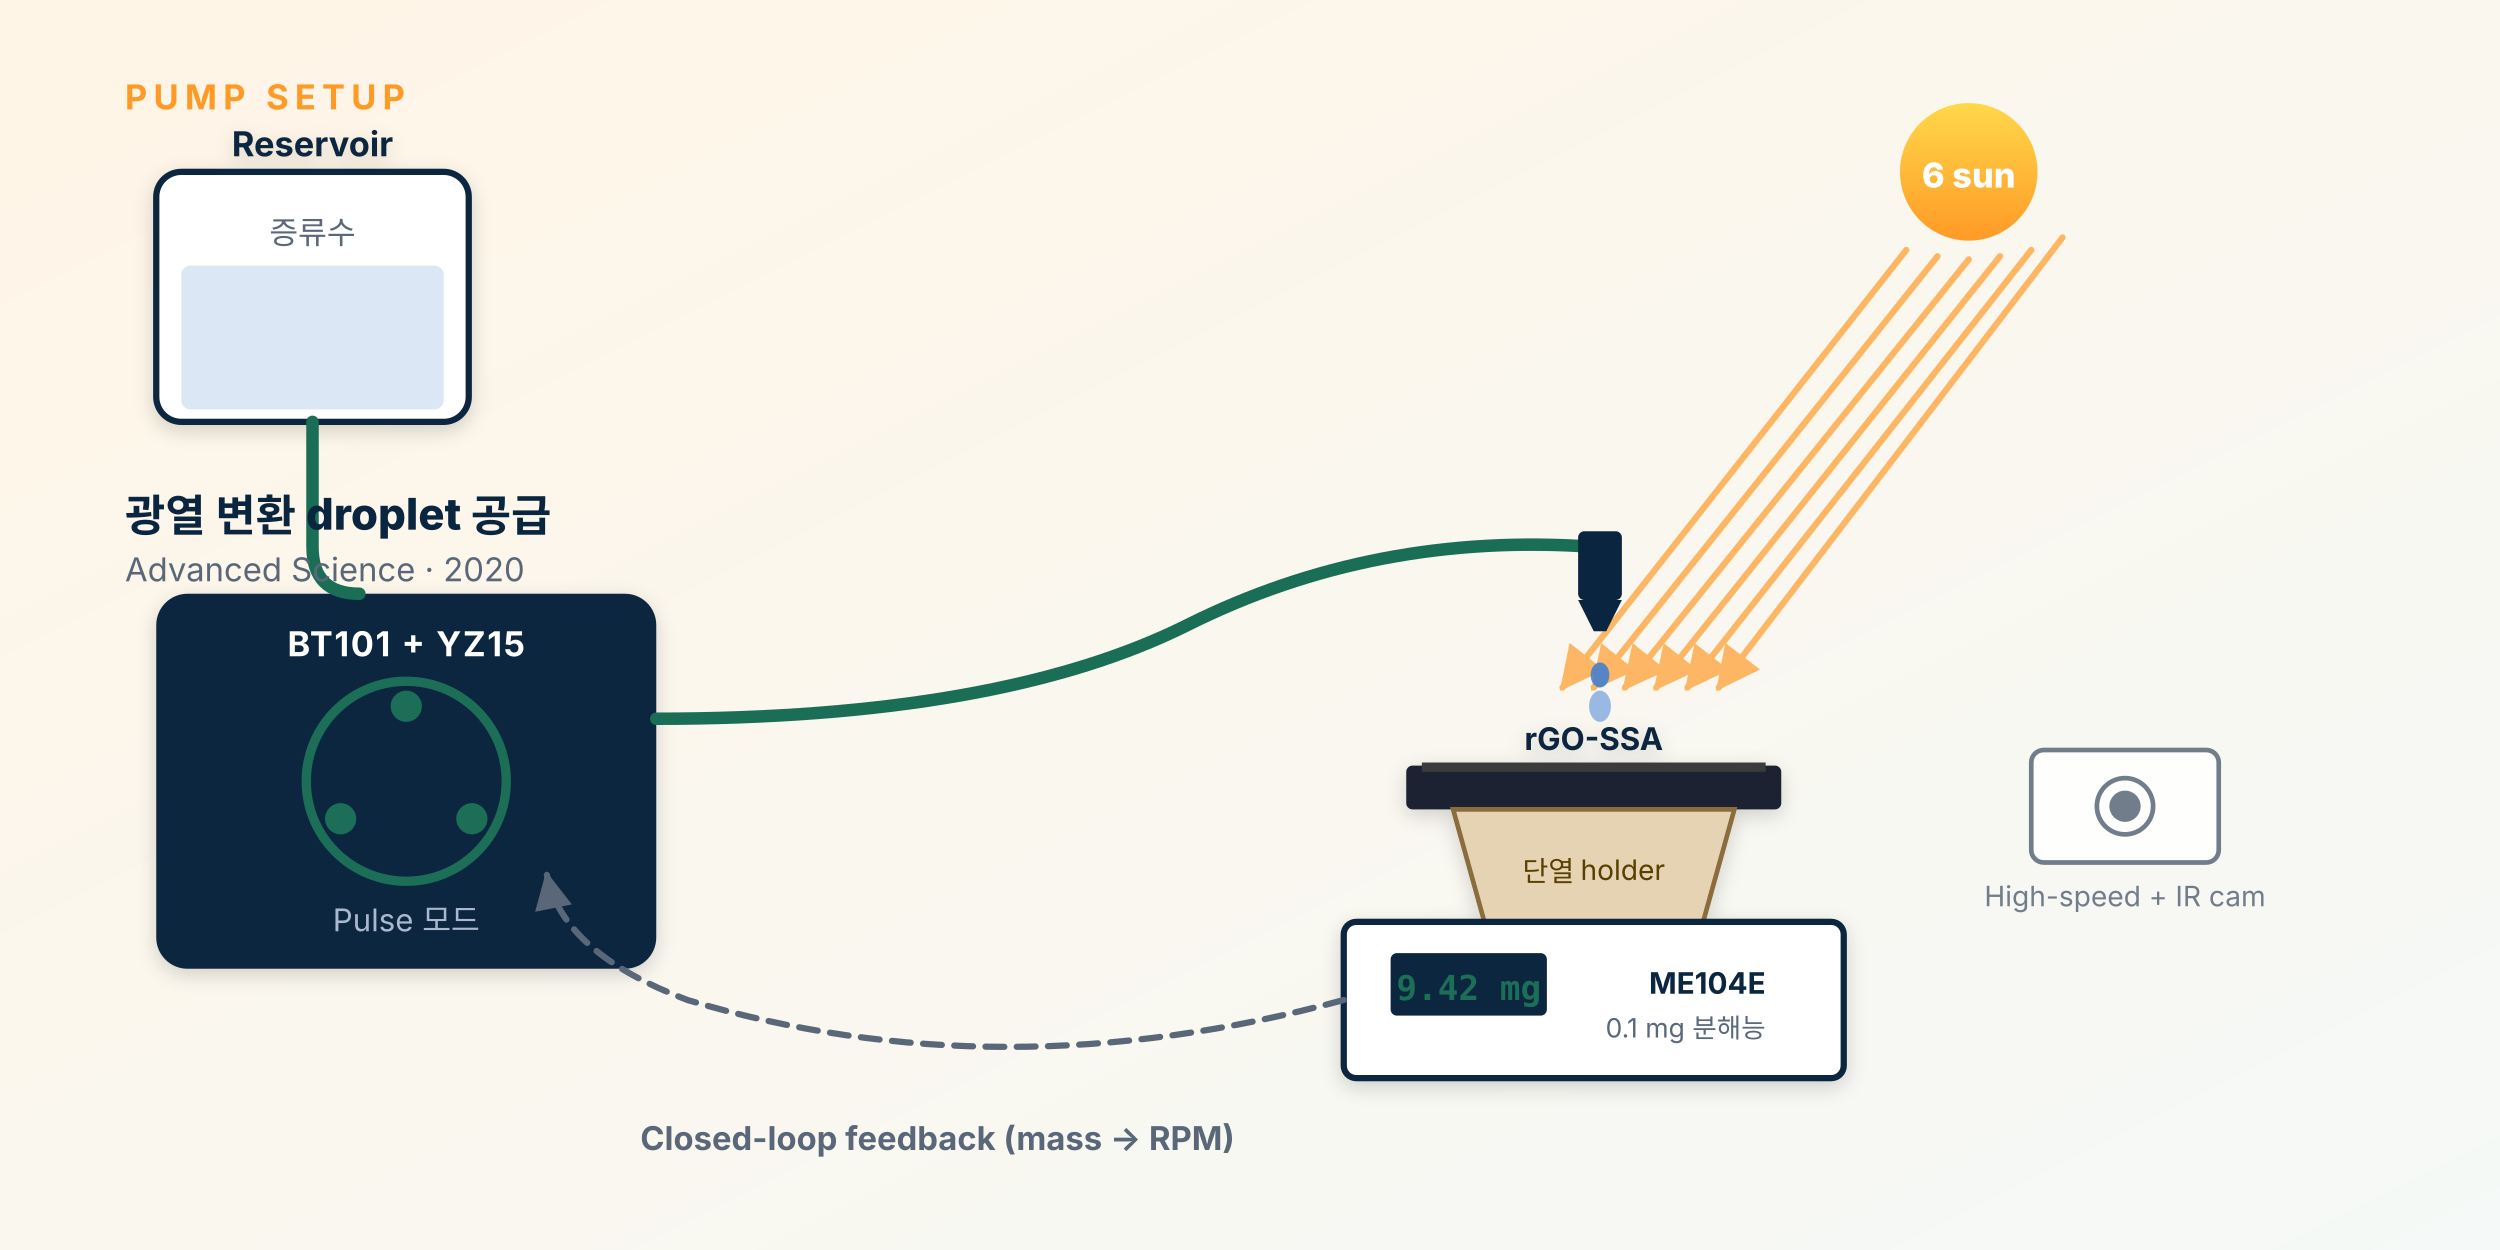
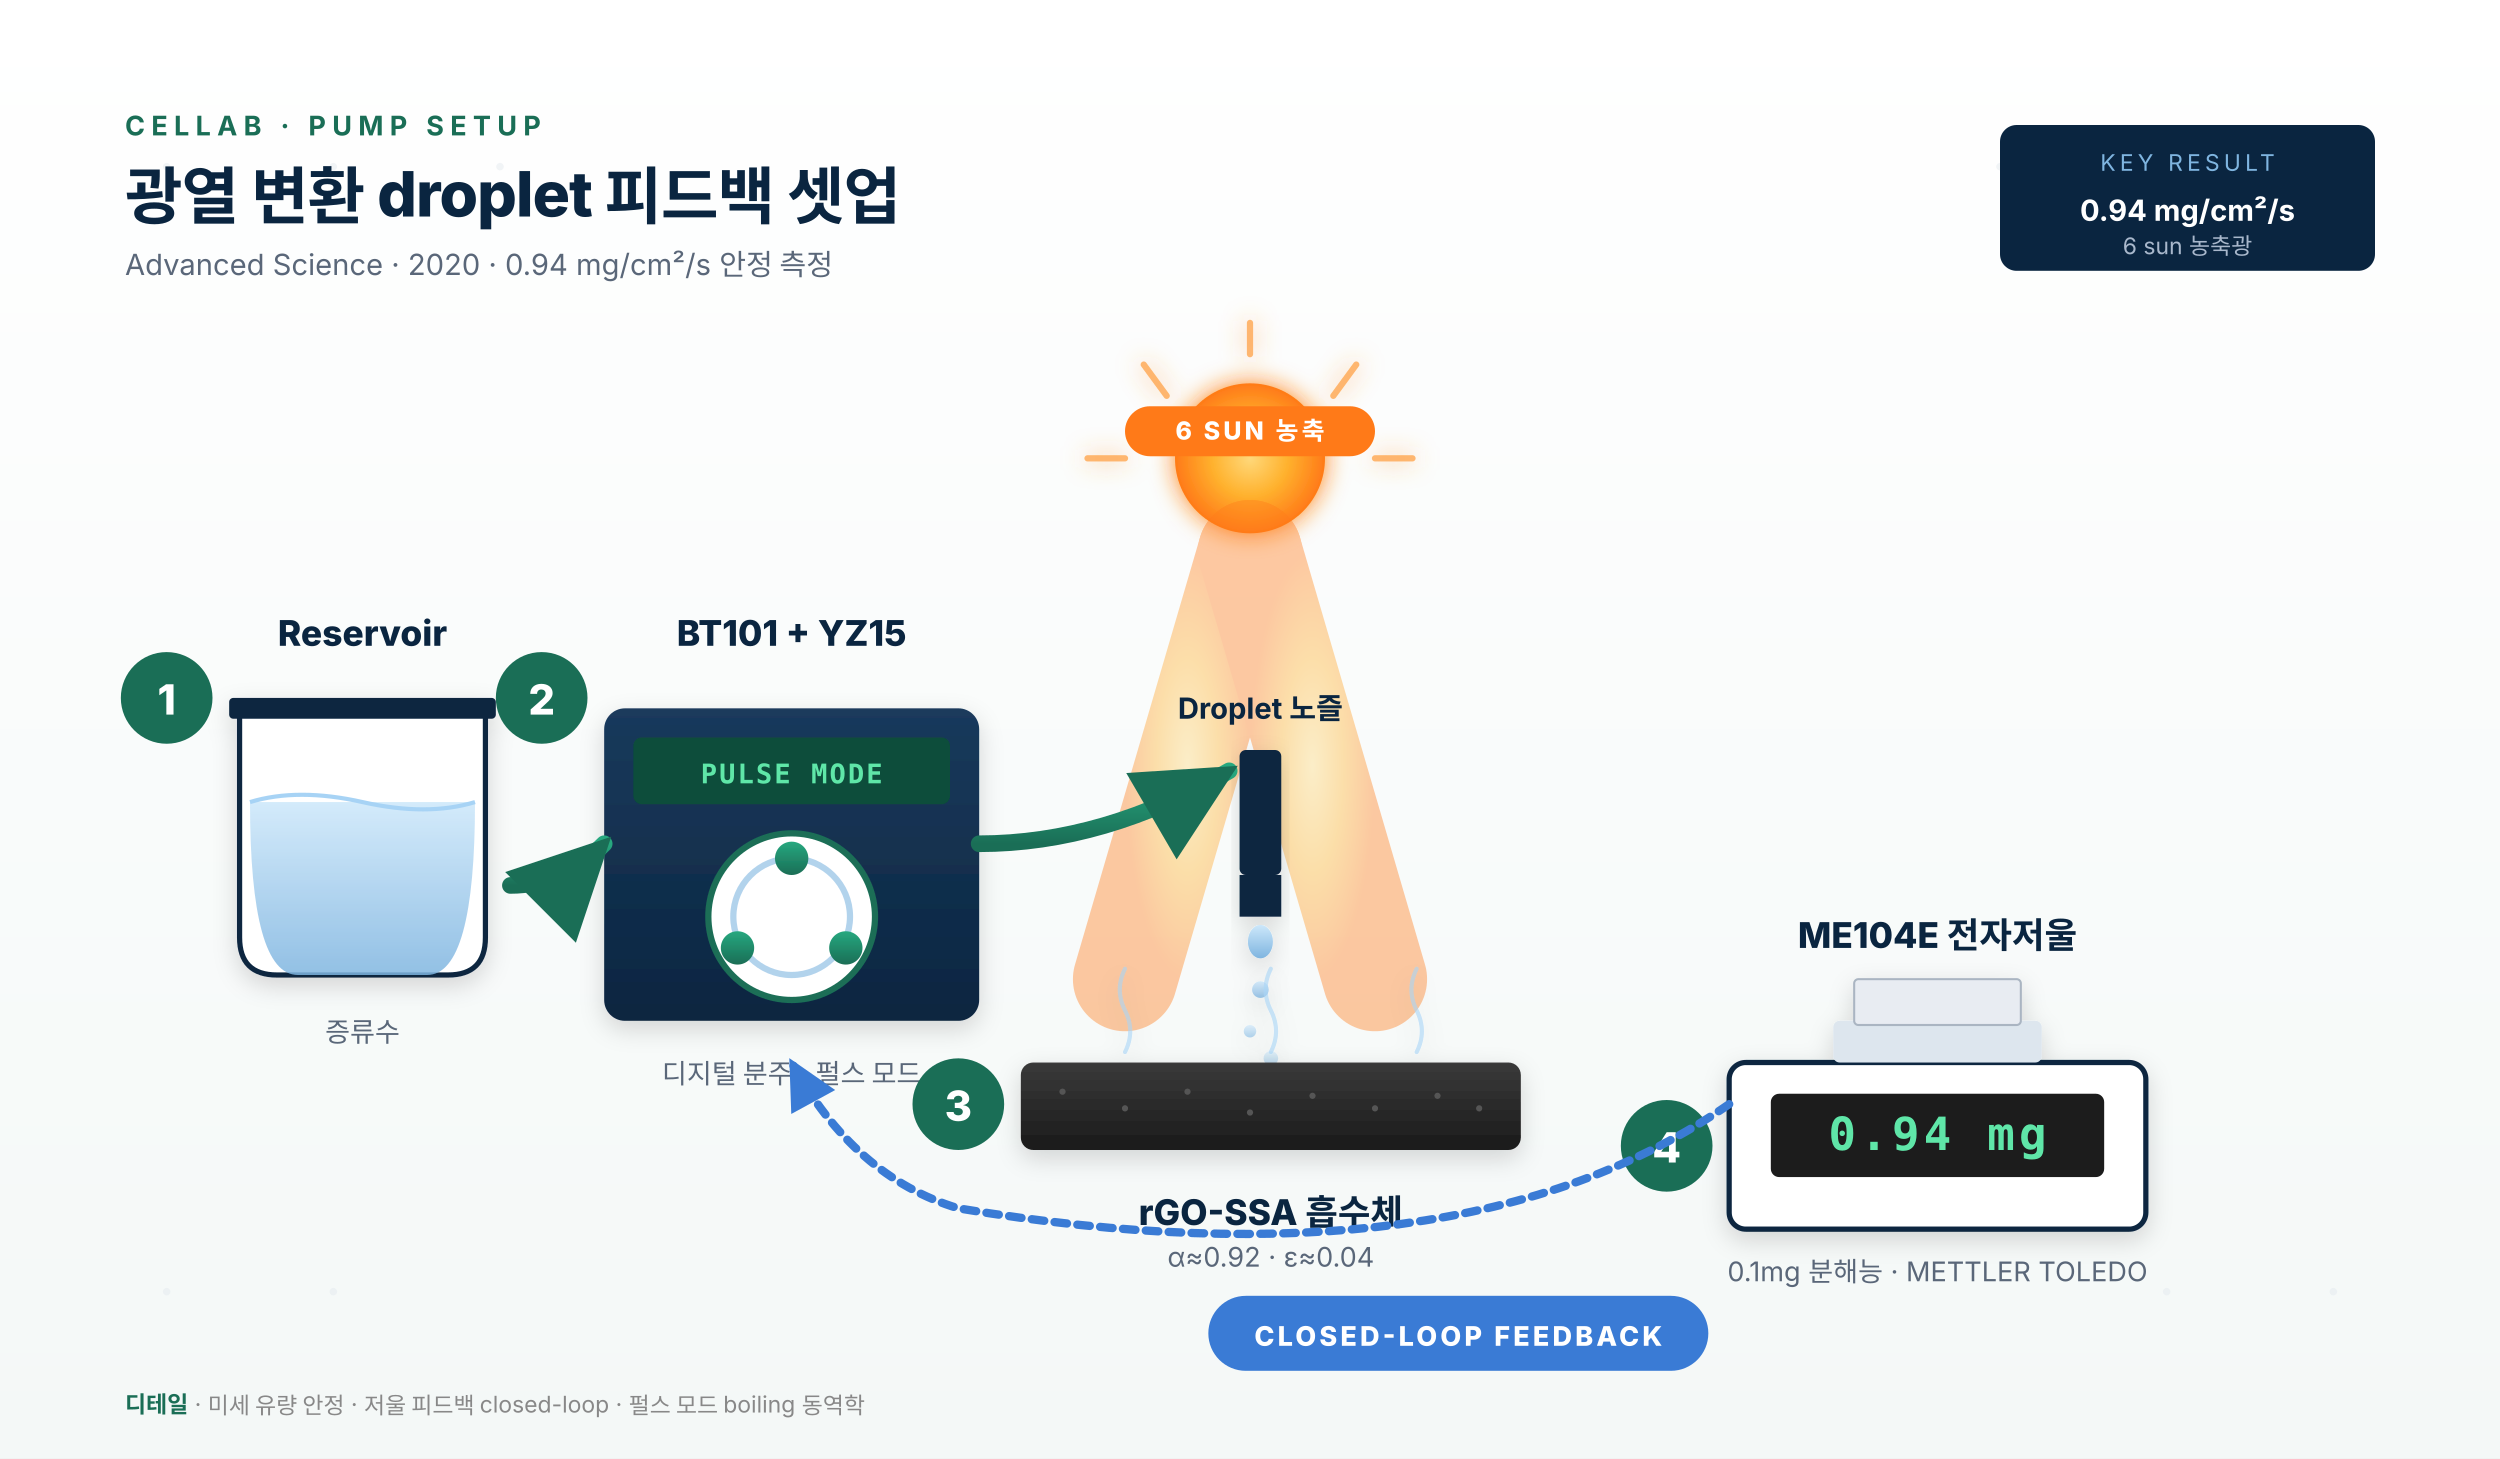
- <svg xmlns="http://www.w3.org/2000/svg" viewBox="0 0 800 400" preserveAspectRatio="xMidYMid meet" role="img" aria-label="BT101 solar droplet feeding setup with electronic balance feedback">
+ <svg xmlns="http://www.w3.org/2000/svg" viewBox="0 0 1200 700" preserveAspectRatio="xMidYMid meet" role="img" aria-label="BT101 solar droplet pump + balance feedback setup — modern infographic">
  <defs>
-     <linearGradient id="bg" x1="0" y1="0" x2="1" y2="1">
-       <stop offset="0%" stop-color="#fff5e6" />
-       <stop offset="100%" stop-color="#f5f9f7" />
+     <linearGradient id="bg-grad2" x1="0" y1="0" x2="0" y2="1">
+       <stop offset="0%" stop-color="#ffffff" />
+       <stop offset="100%" stop-color="#f4f8f7" />
    </linearGradient>
-     <linearGradient id="sun" x1="0" y1="0" x2="0" y2="1">
-       <stop offset="0%" stop-color="#ffd84a" />
-       <stop offset="100%" stop-color="#ff9a26" />
+     <linearGradient id="pump-grad2" x1="0" y1="0" x2="0" y2="1">
+       <stop offset="0%" stop-color="#1a3a5c" />
+       <stop offset="100%" stop-color="#0a2540" />
    </linearGradient>
-     <filter id="soft" x="-20%" y="-20%" width="140%" height="140%">
-       <feGaussianBlur in="SourceAlpha" stdDeviation="3" />
-       <feOffset dx="0" dy="2" result="offset" />
+     <linearGradient id="saline-grad2" x1="0" y1="0" x2="0" y2="1">
+       <stop offset="0%" stop-color="#cce7fa" />
+       <stop offset="100%" stop-color="#7fb5e0" />
+     </linearGradient>
+     <linearGradient id="tube-grad2" x1="0" y1="0" x2="0" y2="1">
+       <stop offset="0%" stop-color="#27a87f" />
+       <stop offset="100%" stop-color="#1a6e56" />
+     </linearGradient>
+     <radialGradient id="sun-grad" cx="50%" cy="50%" r="50%">
+       <stop offset="0%" stop-color="#ffd87a" />
+       <stop offset="50%" stop-color="#ffb22e" />
+       <stop offset="100%" stop-color="#ff7a18" />
+     </radialGradient>
+     <linearGradient id="surface-grad" x1="0" y1="0" x2="0" y2="1">
+       <stop offset="0%" stop-color="#3a3a3a" />
+       <stop offset="100%" stop-color="#1a1a1a" />
+     </linearGradient>
+     <filter id="soft-shadow2" x="-20%" y="-20%" width="140%" height="140%">
+       <feGaussianBlur in="SourceAlpha" stdDeviation="6" />
+       <feOffset dx="0" dy="4" result="offset" />
      <feComponentTransfer>
-         <feFuncA type="linear" slope="0.16" />
+         <feFuncA type="linear" slope="0.15" />
      </feComponentTransfer>
      <feMerge>
        <feMergeNode />
        <feMergeNode in="SourceGraphic" />
      </feMerge>
    </filter>
-     <marker id="arrow" viewBox="0 0 10 10" refX="9" refY="5" markerWidth="7" markerHeight="7" orient="auto">
+     <filter id="sun-glow" x="-50%" y="-50%" width="200%" height="200%">
+       <feGaussianBlur stdDeviation="6" result="blur" />
+       <feMerge>
+         <feMergeNode in="blur" />
+         <feMergeNode in="SourceGraphic" />
+       </feMerge>
+     </filter>
+     <marker id="arrow-green2" viewBox="0 0 10 10" refX="9" refY="5" markerWidth="6" markerHeight="6" orient="auto">
      <path d="M0,0 L10,5 L0,10 z" fill="#1a6e56" />
    </marker>
-     <marker id="arrow-orange" viewBox="0 0 10 10" refX="9" refY="5" markerWidth="7" markerHeight="7" orient="auto">
-       <path d="M0,0 L10,5 L0,10 z" fill="#ff9a26" />
-     </marker>
-     <marker id="arrow-dashed" viewBox="0 0 10 10" refX="9" refY="5" markerWidth="6" markerHeight="6" orient="auto">
-       <path d="M0,0 L10,5 L0,10 z" fill="#5a6779" />
+     <marker id="arrow-blue2" viewBox="0 0 10 10" refX="9" refY="5" markerWidth="6" markerHeight="6" orient="auto">
+       <path d="M0,0 L10,5 L0,10 z" fill="#3a7bd5" />
    </marker>
  </defs>
-   <rect width="800" height="400" fill="url(#bg)" />
-   <g>
-     <circle cx="630" cy="55" r="22" fill="url(#sun)" />
-     <text x="630" y="60" text-anchor="middle" font-family="-apple-system,'Apple SD Gothic Neo',sans-serif" font-size="11" font-weight="800" fill="#ffffff">6 sun</text>
-     <g stroke="#ff9a26" stroke-width="2" stroke-linecap="round" opacity="0.7" fill="none">
-       <line x1="610" y1="80" x2="500" y2="220" marker-end="url(#arrow-orange)" />
-       <line x1="620" y1="82" x2="510" y2="220" marker-end="url(#arrow-orange)" />
-       <line x1="630" y1="83" x2="520" y2="220" marker-end="url(#arrow-orange)" />
-       <line x1="640" y1="82" x2="530" y2="220" marker-end="url(#arrow-orange)" />
-       <line x1="650" y1="80" x2="540" y2="220" marker-end="url(#arrow-orange)" />
-       <line x1="660" y1="76" x2="550" y2="220" marker-end="url(#arrow-orange)" />
+   <rect width="1200" height="700" fill="url(#bg-grad2)" />
+   <g fill="#dee5ec" opacity="0.4">
+     <circle cx="80" cy="80" r="1.8" />
+     <circle cx="160" cy="80" r="1.8" />
+     <circle cx="240" cy="80" r="1.8" />
+     <circle cx="1120" cy="80" r="1.8" />
+     <circle cx="1040" cy="80" r="1.8" />
+     <circle cx="960" cy="80" r="1.8" />
+     <circle cx="80" cy="620" r="1.8" />
+     <circle cx="160" cy="620" r="1.8" />
+     <circle cx="1120" cy="620" r="1.8" />
+     <circle cx="1040" cy="620" r="1.8" />
+   </g>
+   <text x="60" y="65" font-family="-apple-system,'Apple SD Gothic Neo','Pretendard',sans-serif" font-size="13" font-weight="700" fill="#1a6e56" letter-spacing="3">CELLAB · PUMP SETUP</text>
+   <text x="60" y="105" font-family="-apple-system,sans-serif" font-size="30" font-weight="800" fill="#0a2540" letter-spacing="-0.5">광열 변환 droplet 피드백 셋업</text>
+   <text x="60" y="132" font-family="-apple-system,sans-serif" font-size="14" fill="#5a6779">Advanced Science · 2020 · 0.94 mg/cm²/s 안정 측정</text>
+   <g transform="translate(960, 60)">
+     <rect x="0" y="0" width="180" height="70" rx="8" fill="#0a2540" />
+     <text x="90" y="22" text-anchor="middle" font-family="-apple-system,sans-serif" font-size="11" fill="#7fb5e0" letter-spacing="2">KEY RESULT</text>
+     <text x="90" y="46" text-anchor="middle" font-family="-apple-system,sans-serif" font-size="14" font-weight="700" fill="#ffffff">0.94 mg/cm²/s</text>
+     <text x="90" y="62" text-anchor="middle" font-family="-apple-system,sans-serif" font-size="11" fill="#a9b8cc">6 sun 농축광</text>
+   </g>
+   <g transform="translate(540, 220)" filter="url(#sun-glow)">
+     <circle cx="60" cy="0" r="36" fill="url(#sun-grad)" />
+     <g stroke="#ff9d3a" stroke-width="3" stroke-linecap="round" opacity="0.7">
+       <line x1="60" y1="-50" x2="60" y2="-65" />
+       <line x1="20" y1="-30" x2="9" y2="-45" />
+       <line x1="100" y1="-30" x2="111" y2="-45" />
+       <line x1="0" y1="0" x2="-18" y2="0" />
+       <line x1="120" y1="0" x2="138" y2="0" />
    </g>
  </g>
-   <g filter="url(#soft)">
-     <rect x="50" y="55" width="100" height="80" rx="8" fill="#ffffff" stroke="#0a2540" stroke-width="2" />
-     <rect x="58" y="85" width="84" height="46" rx="3" fill="#dbe7f5" />
-     <text x="100" y="50" text-anchor="middle" font-family="-apple-system,'Apple SD Gothic Neo',sans-serif" font-size="11" font-weight="700" fill="#0a2540">Reservoir</text>
-     <text x="100" y="78" text-anchor="middle" font-family="-apple-system,'Apple SD Gothic Neo',sans-serif" font-size="10" fill="#5a6779">증류수</text>
+   <g opacity="0.4">
+     <path d="M 600 265 L 540 470" stroke="url(#sun-grad)" stroke-width="50" stroke-linecap="round" />
+     <path d="M 600 265 L 660 470" stroke="url(#sun-grad)" stroke-width="50" stroke-linecap="round" />
  </g>
-   <g filter="url(#soft)">
-     <rect x="50" y="190" width="160" height="120" rx="10" fill="#0a2540" />
-     <circle cx="130" cy="250" r="32" fill="none" stroke="#1a6e56" stroke-width="3" />
-     <circle cx="130" cy="226" r="5" fill="#1a6e56" />
-     <circle cx="151" cy="262" r="5" fill="#1a6e56" />
-     <circle cx="109" cy="262" r="5" fill="#1a6e56" />
-     <text x="130" y="210" text-anchor="middle" font-family="-apple-system,'Apple SD Gothic Neo',sans-serif" font-size="11" font-weight="700" fill="#ffffff" letter-spacing="0.5">BT101 + YZ15</text>
-     <text x="130" y="298" text-anchor="middle" font-family="-apple-system,'Apple SD Gothic Neo',sans-serif" font-size="10" fill="#a9b8cc">Pulse 모드</text>
+   <g transform="translate(540, 195)">
+     <rect x="0" y="0" width="120" height="24" rx="12" fill="#ff7a18" />
+     <text x="60" y="16" text-anchor="middle" font-family="-apple-system,sans-serif" font-size="12" font-weight="800" fill="#ffffff" letter-spacing="1.5">6 SUN 농축</text>
  </g>
-   <path d="M 100 135 L 100 175 Q 100 190 115 190" fill="none" stroke="#1a6e56" stroke-width="4" stroke-linecap="round" />
-   <path d="M 210 230 Q 320 230 380 200 Q 440 170 510 175" fill="none" stroke="#1a6e56" stroke-width="4" stroke-linecap="round" />
-   <g>
-     <rect x="505" y="170" width="14" height="22" rx="2" fill="#0a2540" />
-     <polygon points="505,192 519,192 514,202 510,202" fill="#0a2540" />
-     <ellipse cx="512" cy="216" rx="3" ry="4" fill="#3a7bd5" opacity="0.85" />
-     <ellipse cx="512" cy="226" rx="3.5" ry="5" fill="#3a7bd5" opacity="0.5" />
+   <g transform="translate(110, 340)" filter="url(#soft-shadow2)">
+     <path d="M5,0 L5,110 Q5,128 23,128 L105,128 Q123,128 123,110 L123,0 Z" fill="#ffffff" stroke="#0a2540" stroke-width="2.5" />
+     <rect x="0" y="-5" width="128" height="10" rx="2" fill="#0a2540" />
+     <path d="M10,45 Q10,128 33,128 L95,128 Q118,128 118,45 Z" fill="url(#saline-grad2)" opacity="0.85" />
+     <path d="M10,45 Q33,38 64,45 T118,45" stroke="#a7d3f5" stroke-width="2" fill="none" />
  </g>
-   <g filter="url(#soft)">
-     <rect x="450" y="245" width="120" height="14" rx="2" fill="#1a2332" />
-     <rect x="455" y="244" width="110" height="3" fill="#3a3a3a" />
-     <text x="510" y="240" text-anchor="middle" font-family="-apple-system,'Apple SD Gothic Neo',sans-serif" font-size="10" font-weight="700" fill="#0a2540">rGO-SSA</text>
-     <polygon points="465,259 555,259 545,295 475,295" fill="#e6d3b3" stroke="#8b6c3e" stroke-width="1.5" />
-     <text x="510" y="282" text-anchor="middle" font-family="-apple-system,'Apple SD Gothic Neo',sans-serif" font-size="9" fill="#5a3f00">단열 holder</text>
-     <rect x="430" y="295" width="160" height="50" rx="4" fill="#ffffff" stroke="#0a2540" stroke-width="2" />
-     <rect x="445" y="305" width="50" height="20" rx="2" fill="#0a2540" />
-     <text x="470" y="320" text-anchor="middle" font-family="'SF Mono',monospace" font-size="11" font-weight="700" fill="#1a6e56">9.42 mg</text>
-     <text x="565" y="318" text-anchor="end" font-family="-apple-system,'Apple SD Gothic Neo',sans-serif" font-size="9.5" font-weight="700" fill="#0a2540">ME104E</text>
-     <text x="565" y="332" text-anchor="end" font-family="-apple-system,'Apple SD Gothic Neo',sans-serif" font-size="8.5" fill="#5a6779">0.1 mg 분해능</text>
+   <g transform="translate(110, 340)">
+     <circle cx="-30" cy="-5" r="22" fill="#1a6e56" />
+     <text x="-30" y="3" text-anchor="middle" font-family="-apple-system,sans-serif" font-size="20" font-weight="800" fill="#ffffff">1</text>
+     <text x="64" y="-30" text-anchor="middle" font-family="-apple-system,sans-serif" font-size="17" font-weight="800" fill="#0a2540">Reservoir</text>
+     <text x="64" y="160" text-anchor="middle" font-family="-apple-system,sans-serif" font-size="13" fill="#5a6779">증류수</text>
  </g>
-   <path d="M 430 320 Q 320 350 220 320 Q 180 305 175 280" fill="none" stroke="#5a6779" stroke-width="2" stroke-dasharray="6,4" stroke-linecap="round" marker-end="url(#arrow-dashed)" />
-   <text x="300" y="368" text-anchor="middle" font-family="-apple-system,'Apple SD Gothic Neo',sans-serif" font-size="10.5" fill="#5a6779" font-weight="700">Closed-loop feedback (mass → RPM)</text>
-   <g opacity="0.85">
-     <rect x="650" y="240" width="60" height="36" rx="4" fill="#ffffff" stroke="#5a6779" stroke-width="1.5" />
-     <circle cx="680" cy="258" r="9" fill="none" stroke="#5a6779" stroke-width="1.5" />
-     <circle cx="680" cy="258" r="5" fill="#5a6779" />
-     <text x="680" y="290" text-anchor="middle" font-family="-apple-system,'Apple SD Gothic Neo',sans-serif" font-size="9" fill="#5a6779">High-speed + IR cam</text>
+   <g transform="translate(290, 340)" filter="url(#soft-shadow2)">
+     <rect x="0" y="0" width="180" height="150" rx="10" fill="url(#pump-grad2)" />
+     <rect x="14" y="14" width="152" height="32" rx="4" fill="#0a4d3a" />
+     <text x="90" y="36" text-anchor="middle" font-family="monospace" font-size="13" font-weight="700" fill="#5fe6a8" letter-spacing="1">PULSE MODE</text>
+     <circle cx="90" cy="100" r="40" fill="#ffffff" />
+     <circle cx="90" cy="100" r="40" fill="none" stroke="#1a6e56" stroke-width="3" />
+     <circle cx="90" cy="100" r="28" fill="none" stroke="#7fb5e0" stroke-width="3" opacity="0.6" />
+     <circle cx="90" cy="72" r="8" fill="url(#tube-grad2)" />
+     <circle cx="116" cy="115" r="8" fill="url(#tube-grad2)" />
+     <circle cx="64" cy="115" r="8" fill="url(#tube-grad2)" />
  </g>
-   <text x="40" y="35" font-family="-apple-system,'Apple SD Gothic Neo',sans-serif" font-size="11" font-weight="700" fill="#ff9a26" letter-spacing="2">PUMP SETUP</text>
-   <text x="40" y="170" font-family="-apple-system,'Apple SD Gothic Neo',sans-serif" font-size="14" font-weight="800" fill="#0a2540">광열 변환 droplet 공급</text>
-   <text x="40" y="186" font-family="-apple-system,'Apple SD Gothic Neo',sans-serif" font-size="10.5" fill="#5a6779">Advanced Science · 2020</text>
+   <g transform="translate(290, 340)">
+     <circle cx="-30" cy="-5" r="22" fill="#1a6e56" />
+     <text x="-30" y="3" text-anchor="middle" font-family="-apple-system,sans-serif" font-size="20" font-weight="800" fill="#ffffff">2</text>
+     <text x="90" y="-30" text-anchor="middle" font-family="-apple-system,sans-serif" font-size="17" font-weight="800" fill="#0a2540">BT101 + YZ15</text>
+     <text x="90" y="180" text-anchor="middle" font-family="-apple-system,sans-serif" font-size="13" fill="#5a6779">디지털 분주 · 펄스 모드</text>
+   </g>
+   <g transform="translate(560, 360)" filter="url(#soft-shadow2)">
+     <rect x="35" y="0" width="20" height="60" rx="3" fill="#0a2540" />
+     <path d="M35,60 L35,80 L55,80 L55,60 Z" fill="#0a2540" />
+     <ellipse cx="45" cy="92" rx="6" ry="8" fill="url(#saline-grad2)" />
+     <circle cx="45" cy="115" r="4" fill="url(#saline-grad2)" opacity="0.8" />
+     <circle cx="40" cy="135" r="3" fill="url(#saline-grad2)" opacity="0.6" />
+     <circle cx="50" cy="148" r="3.5" fill="url(#saline-grad2)" opacity="0.5" />
+   </g>
+   <text x="605" y="345" text-anchor="middle" font-family="-apple-system,sans-serif" font-size="14" font-weight="700" fill="#0a2540">Droplet 노즐</text>
+   <g transform="translate(490, 510)" filter="url(#soft-shadow2)">
+     <rect x="0" y="0" width="240" height="42" rx="6" fill="url(#surface-grad)" />
+     <g fill="#555">
+       <circle cx="20" cy="14" r="1.5" />
+       <circle cx="50" cy="22" r="1.5" />
+       <circle cx="80" cy="14" r="1.5" />
+       <circle cx="110" cy="24" r="1.5" />
+       <circle cx="140" cy="16" r="1.5" />
+       <circle cx="170" cy="22" r="1.5" />
+       <circle cx="200" cy="16" r="1.5" />
+       <circle cx="220" cy="22" r="1.5" />
+     </g>
+     <g stroke="#a7d3f5" stroke-width="2" fill="none" opacity="0.6" stroke-linecap="round">
+       <path d="M50,-5 Q55,-15 50,-25 Q45,-35 50,-45" />
+       <path d="M120,-5 Q125,-15 120,-25 Q115,-35 120,-45" />
+       <path d="M190,-5 Q195,-15 190,-25 Q185,-35 190,-45" />
+     </g>
+   </g>
+   <g transform="translate(490, 510)">
+     <circle cx="-30" cy="20" r="22" fill="#1a6e56" />
+     <text x="-30" y="28" text-anchor="middle" font-family="-apple-system,sans-serif" font-size="20" font-weight="800" fill="#ffffff">3</text>
+     <text x="120" y="78" text-anchor="middle" font-family="-apple-system,sans-serif" font-size="17" font-weight="800" fill="#0a2540">rGO-SSA 흡수체</text>
+     <text x="120" y="98" text-anchor="middle" font-family="-apple-system,sans-serif" font-size="13" fill="#5a6779">α≈0.92 · ε≈0.04</text>
+   </g>
+   <g transform="translate(830, 470)" filter="url(#soft-shadow2)">
+     <rect x="0" y="40" width="200" height="80" rx="8" fill="#ffffff" stroke="#0a2540" stroke-width="2.5" />
+     <rect x="20" y="55" width="160" height="40" rx="4" fill="#1a1a1a" />
+     <text x="100" y="82" text-anchor="middle" font-family="monospace" font-size="22" font-weight="700" fill="#5fe6a8" letter-spacing="2">0.94 mg</text>
+     <rect x="50" y="20" width="100" height="20" rx="3" fill="#dde6ee" />
+     <rect x="60" y="0" width="80" height="22" rx="2" fill="#e8ecf2" stroke="#aab5c2" stroke-width="1" />
+   </g>
+   <g transform="translate(830, 470)">
+     <circle cx="-30" cy="80" r="22" fill="#1a6e56" />
+     <text x="-30" y="88" text-anchor="middle" font-family="-apple-system,sans-serif" font-size="20" font-weight="800" fill="#ffffff">4</text>
+     <text x="100" y="-15" text-anchor="middle" font-family="-apple-system,sans-serif" font-size="17" font-weight="800" fill="#0a2540">ME104E 전자저울</text>
+     <text x="100" y="145" text-anchor="middle" font-family="-apple-system,sans-serif" font-size="13" fill="#5a6779">0.1mg 분해능 · METTLER TOLEDO</text>
+   </g>
+   <path d="M 245 425 Q 270 425 290 405" fill="none" stroke="url(#tube-grad2)" stroke-width="8" stroke-linecap="round" marker-end="url(#arrow-green2)" />
+   <path d="M 470 405 Q 530 405 590 370" fill="none" stroke="url(#tube-grad2)" stroke-width="8" stroke-linecap="round" marker-end="url(#arrow-green2)" />
+   <path d="M 830 530 Q 700 620 460 580 Q 410 565 380 510" fill="none" stroke="#3a7bd5" stroke-width="4" stroke-dasharray="6,5" stroke-linecap="round" marker-end="url(#arrow-blue2)" />
+   <g transform="translate(580, 622)">
+     <rect x="0" y="0" width="240" height="36" rx="18" fill="#3a7bd5" />
+     <text x="120" y="24" text-anchor="middle" font-family="-apple-system,sans-serif" font-size="13" font-weight="800" fill="#ffffff" letter-spacing="1.5">CLOSED-LOOP FEEDBACK</text>
+   </g>
+   <g transform="translate(60, 678)">
+     <text font-family="-apple-system,sans-serif" font-size="11" fill="#888">
+       <tspan font-weight="700" fill="#1a6e56">디테일</tspan> · 미세 유량 안정 · 저울 피드백 closed-loop · 펄스 모드 boiling 동역학
+     </text>
+   </g>
</svg>
